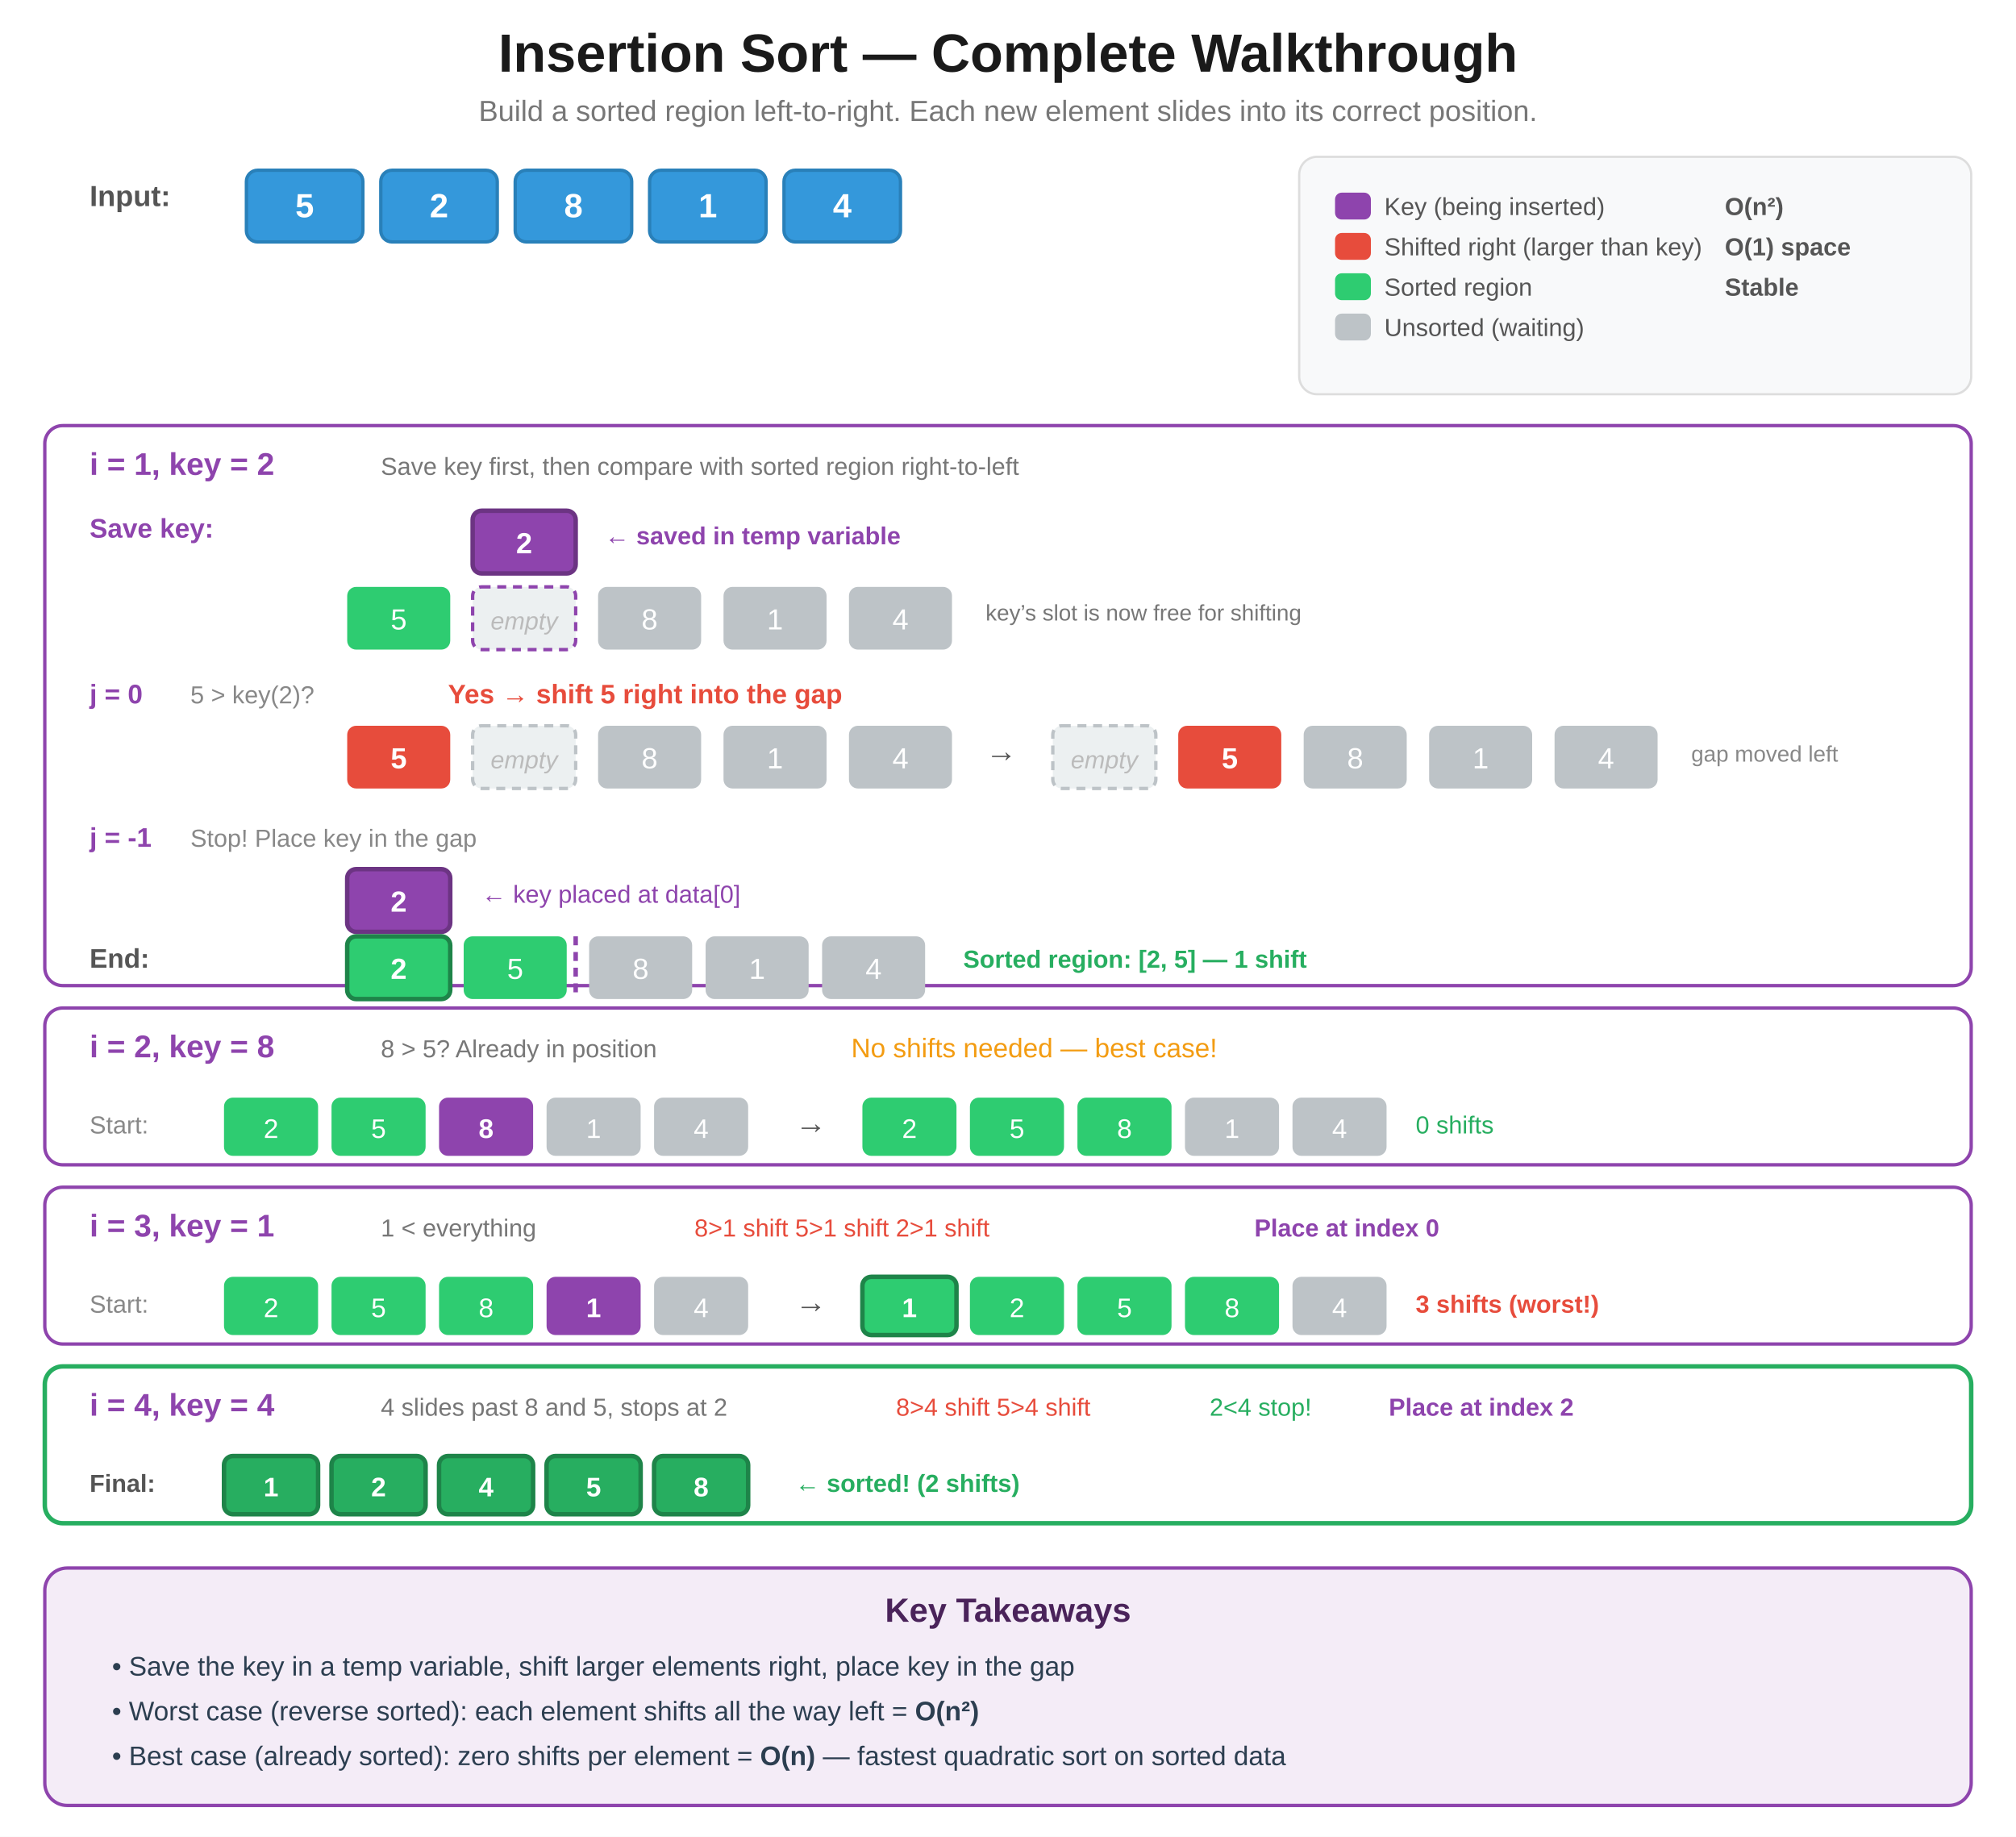
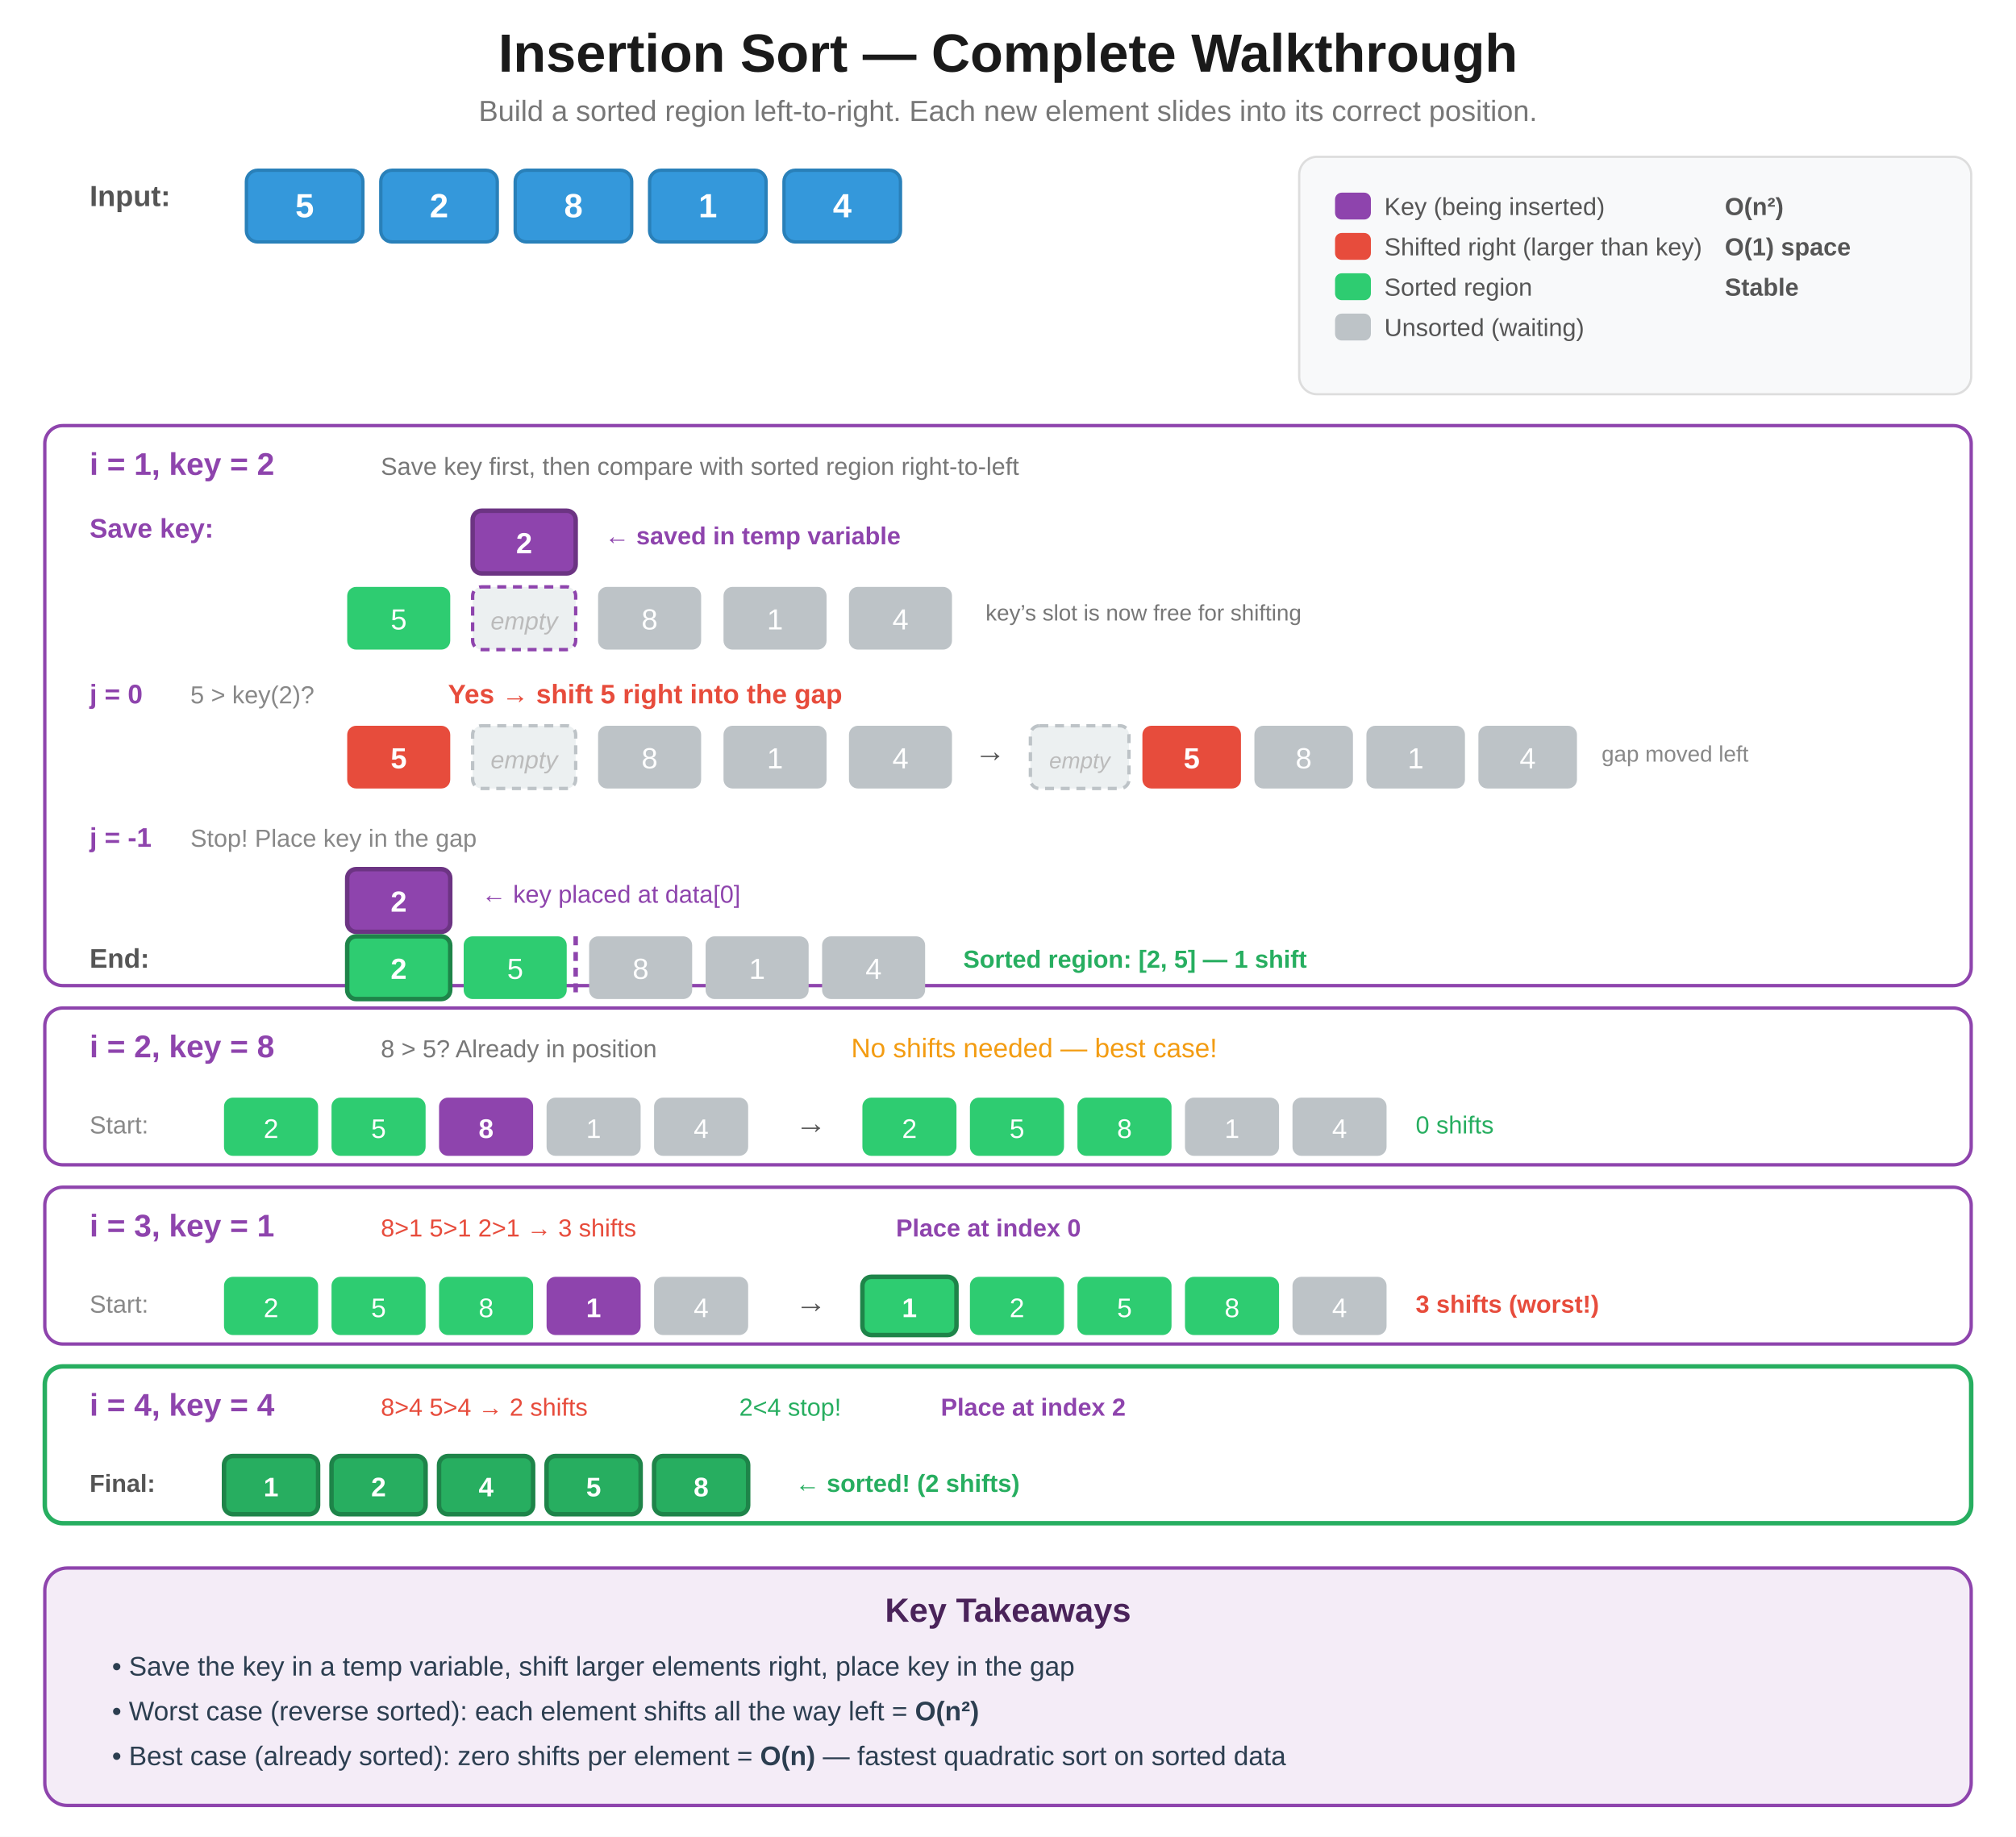
<svg xmlns="http://www.w3.org/2000/svg" viewBox="0 0 900 820" font-family="'Segoe UI', Arial, sans-serif">
  <rect width="100%" height="100%" fill="white" />
  <text x="450" y="32" text-anchor="middle" fill="#1a1a1a" font-size="24" font-weight="bold">Insertion Sort — Complete Walkthrough</text>
  <text x="450" y="54" text-anchor="middle" fill="#777" font-size="13">Build a sorted region left-to-right. Each new element slides into its correct position.</text>
  <rect x="580" y="70" width="300" height="106" rx="8" fill="#f8f9fa" stroke="#ddd" stroke-width="1" />
  <rect x="596" y="86" width="16" height="12" rx="3" fill="#8e44ad" />
  <text x="618" y="96" fill="#555" font-size="11">Key (being inserted)</text>
  <rect x="596" y="104" width="16" height="12" rx="3" fill="#e74c3c" />
  <text x="618" y="114" fill="#555" font-size="11">Shifted right (larger than key)</text>
  <rect x="596" y="122" width="16" height="12" rx="3" fill="#2ecc71" />
  <text x="618" y="132" fill="#555" font-size="11">Sorted region</text>
  <rect x="596" y="140" width="16" height="12" rx="3" fill="#bdc3c7" />
  <text x="618" y="150" fill="#555" font-size="11">Unsorted (waiting)</text>
  <text x="770" y="96" fill="#555" font-size="11" font-weight="bold">O(n²)</text>
  <text x="770" y="114" fill="#555" font-size="11" font-weight="bold">O(1) space</text>
  <text x="770" y="132" fill="#555" font-size="11" font-weight="bold">Stable</text>
  <text x="40" y="92" fill="#555" font-size="13" font-weight="bold">Input:</text>
  <rect x="110" y="76" width="52" height="32" rx="5" fill="#3498db" stroke="#2980b9" stroke-width="1.5" />
  <text x="136" y="97" text-anchor="middle" fill="#fff" font-size="15" font-weight="bold">5</text>
  <rect x="170" y="76" width="52" height="32" rx="5" fill="#3498db" stroke="#2980b9" stroke-width="1.5" />
  <text x="196" y="97" text-anchor="middle" fill="#fff" font-size="15" font-weight="bold">2</text>
  <rect x="230" y="76" width="52" height="32" rx="5" fill="#3498db" stroke="#2980b9" stroke-width="1.5" />
  <text x="256" y="97" text-anchor="middle" fill="#fff" font-size="15" font-weight="bold">8</text>
  <rect x="290" y="76" width="52" height="32" rx="5" fill="#3498db" stroke="#2980b9" stroke-width="1.5" />
  <text x="316" y="97" text-anchor="middle" fill="#fff" font-size="15" font-weight="bold">1</text>
  <rect x="350" y="76" width="52" height="32" rx="5" fill="#3498db" stroke="#2980b9" stroke-width="1.5" />
  <text x="376" y="97" text-anchor="middle" fill="#fff" font-size="15" font-weight="bold">4</text>
  <rect x="20" y="190" width="860" height="250" rx="8" fill="#fff" stroke="#8e44ad" stroke-width="1.5" />
  <text x="40" y="212" fill="#8e44ad" font-size="14" font-weight="bold">i = 1, key = 2</text>
  <text x="170" y="212" fill="#777" font-size="11">Save key first, then compare with sorted region right-to-left</text>
  <text x="40" y="240" fill="#8e44ad" font-size="12" font-weight="bold">Save key:</text>
  <rect x="211" y="228" width="46" height="28" rx="4" fill="#8e44ad" stroke="#6c3483" stroke-width="2" />
  <text x="234" y="247" text-anchor="middle" fill="#fff" font-size="13" font-weight="bold">2</text>
  <text x="270" y="243" fill="#8e44ad" font-size="11" font-weight="bold">← saved in temp variable</text>
  <rect x="155" y="262" width="46" height="28" rx="4" fill="#2ecc71" />
  <text x="178" y="281" text-anchor="middle" fill="#fff" font-size="13">5</text>
  <rect x="211" y="262" width="46" height="28" rx="4" fill="#ecf0f1" stroke="#8e44ad" stroke-width="1.5" stroke-dasharray="4,3" />
  <text x="234" y="281" text-anchor="middle" fill="#bbb" font-size="11" font-style="italic">empty</text>
  <rect x="267" y="262" width="46" height="28" rx="4" fill="#bdc3c7" />
  <text x="290" y="281" text-anchor="middle" fill="#fff" font-size="13">8</text>
  <rect x="323" y="262" width="46" height="28" rx="4" fill="#bdc3c7" />
  <text x="346" y="281" text-anchor="middle" fill="#fff" font-size="13">1</text>
  <rect x="379" y="262" width="46" height="28" rx="4" fill="#bdc3c7" />
  <text x="402" y="281" text-anchor="middle" fill="#fff" font-size="13">4</text>
  <text x="440" y="277" fill="#777" font-size="10">key’s slot is now free for shifting</text>
  <text x="40" y="314" fill="#8e44ad" font-size="12" font-weight="bold">j = 0</text>
  <text x="85" y="314" fill="#888" font-size="11">5 &gt; key(2)?</text>
  <text x="200" y="314" fill="#e74c3c" font-size="12" font-weight="bold">Yes → shift 5 right into the gap</text>
  <rect x="155" y="324" width="46" height="28" rx="4" fill="#e74c3c" />
  <text x="178" y="343" text-anchor="middle" fill="#fff" font-size="13" font-weight="bold">5</text>
  <rect x="211" y="324" width="46" height="28" rx="4" fill="#ecf0f1" stroke="#bdc3c7" stroke-width="1.5" stroke-dasharray="4,3" />
  <text x="234" y="343" text-anchor="middle" fill="#bbb" font-size="11" font-style="italic">empty</text>
  <rect x="267" y="324" width="46" height="28" rx="4" fill="#bdc3c7" />
  <text x="290" y="343" text-anchor="middle" fill="#fff" font-size="13">8</text>
  <rect x="323" y="324" width="46" height="28" rx="4" fill="#bdc3c7" />
  <text x="346" y="343" text-anchor="middle" fill="#fff" font-size="13">1</text>
  <rect x="379" y="324" width="46" height="28" rx="4" fill="#bdc3c7" />
  <text x="402" y="343" text-anchor="middle" fill="#fff" font-size="13">4</text>
-   <text x="440" y="340" fill="#555" font-size="14">→</text>
-   <rect x="470" y="324" width="46" height="28" rx="4" fill="#ecf0f1" stroke="#bdc3c7" stroke-width="1.5" stroke-dasharray="4,3" />
-   <text x="493" y="343" text-anchor="middle" fill="#bbb" font-size="11" font-style="italic">empty</text>
-   <rect x="526" y="324" width="46" height="28" rx="4" fill="#e74c3c" />
-   <text x="549" y="343" text-anchor="middle" fill="#fff" font-size="13" font-weight="bold">5</text>
-   <rect x="582" y="324" width="46" height="28" rx="4" fill="#bdc3c7" />
-   <text x="605" y="343" text-anchor="middle" fill="#fff" font-size="13">8</text>
-   <rect x="638" y="324" width="46" height="28" rx="4" fill="#bdc3c7" />
-   <text x="661" y="343" text-anchor="middle" fill="#fff" font-size="13">1</text>
-   <rect x="694" y="324" width="46" height="28" rx="4" fill="#bdc3c7" />
-   <text x="717" y="343" text-anchor="middle" fill="#fff" font-size="13">4</text>
-   <text x="755" y="340" fill="#888" font-size="10">gap moved left</text>
+   <text x="435" y="340" fill="#555" font-size="14">→</text>
+   <rect x="460" y="324" width="44" height="28" rx="4" fill="#ecf0f1" stroke="#bdc3c7" stroke-width="1.5" stroke-dasharray="4,3" />
+   <text x="482" y="343" text-anchor="middle" fill="#bbb" font-size="10" font-style="italic">empty</text>
+   <rect x="510" y="324" width="44" height="28" rx="4" fill="#e74c3c" />
+   <text x="532" y="343" text-anchor="middle" fill="#fff" font-size="13" font-weight="bold">5</text>
+   <rect x="560" y="324" width="44" height="28" rx="4" fill="#bdc3c7" />
+   <text x="582" y="343" text-anchor="middle" fill="#fff" font-size="13">8</text>
+   <rect x="610" y="324" width="44" height="28" rx="4" fill="#bdc3c7" />
+   <text x="632" y="343" text-anchor="middle" fill="#fff" font-size="13">1</text>
+   <rect x="660" y="324" width="44" height="28" rx="4" fill="#bdc3c7" />
+   <text x="682" y="343" text-anchor="middle" fill="#fff" font-size="13">4</text>
+   <text x="715" y="340" fill="#888" font-size="10">gap moved left</text>
  <text x="40" y="378" fill="#8e44ad" font-size="12" font-weight="bold">j = -1</text>
  <text x="85" y="378" fill="#888" font-size="11">Stop! Place key in the gap</text>
  <rect x="155" y="388" width="46" height="28" rx="4" fill="#8e44ad" stroke="#6c3483" stroke-width="2" />
  <text x="178" y="407" text-anchor="middle" fill="#fff" font-size="13" font-weight="bold">2</text>
  <text x="215" y="403" fill="#8e44ad" font-size="11">← key placed at data[0]</text>
  <text x="40" y="432" fill="#555" font-size="12" font-weight="bold">End:</text>
  <rect x="155" y="418" width="46" height="28" rx="4" fill="#2ecc71" stroke="#1e8449" stroke-width="2" />
  <text x="178" y="437" text-anchor="middle" fill="#fff" font-size="13" font-weight="bold">2</text>
  <rect x="207" y="418" width="46" height="28" rx="4" fill="#2ecc71" />
  <text x="230" y="437" text-anchor="middle" fill="#fff" font-size="13">5</text>
  <line x1="257" y1="418" x2="257" y2="446" stroke="#8e44ad" stroke-width="2" stroke-dasharray="4,3" />
  <rect x="263" y="418" width="46" height="28" rx="4" fill="#bdc3c7" />
  <text x="286" y="437" text-anchor="middle" fill="#fff" font-size="13">8</text>
  <rect x="315" y="418" width="46" height="28" rx="4" fill="#bdc3c7" />
  <text x="338" y="437" text-anchor="middle" fill="#fff" font-size="13">1</text>
  <rect x="367" y="418" width="46" height="28" rx="4" fill="#bdc3c7" />
  <text x="390" y="437" text-anchor="middle" fill="#fff" font-size="13">4</text>
  <text x="430" y="432" fill="#27ae60" font-size="11" font-weight="bold">Sorted region: [2, 5] — 1 shift</text>
  <rect x="20" y="450" width="860" height="70" rx="8" fill="#fff" stroke="#8e44ad" stroke-width="1.5" />
  <text x="40" y="472" fill="#8e44ad" font-size="14" font-weight="bold">i = 2, key = 8</text>
  <text x="170" y="472" fill="#777" font-size="11">8 &gt; 5? Already in position</text>
  <text x="380" y="472" fill="#f39c12" font-size="12">No shifts needed — best case!</text>
  <text x="40" y="506" fill="#888" font-size="11">Start:</text>
  <rect x="100" y="490" width="42" height="26" rx="4" fill="#2ecc71" />
  <text x="121" y="508" text-anchor="middle" fill="#fff" font-size="12">2</text>
  <rect x="148" y="490" width="42" height="26" rx="4" fill="#2ecc71" />
  <text x="169" y="508" text-anchor="middle" fill="#fff" font-size="12">5</text>
  <rect x="196" y="490" width="42" height="26" rx="4" fill="#8e44ad" />
  <text x="217" y="508" text-anchor="middle" fill="#fff" font-size="12" font-weight="bold">8</text>
  <rect x="244" y="490" width="42" height="26" rx="4" fill="#bdc3c7" />
  <text x="265" y="508" text-anchor="middle" fill="#fff" font-size="12">1</text>
  <rect x="292" y="490" width="42" height="26" rx="4" fill="#bdc3c7" />
  <text x="313" y="508" text-anchor="middle" fill="#fff" font-size="12">4</text>
  <text x="355" y="506" fill="#555" font-size="14">→</text>
  <rect x="385" y="490" width="42" height="26" rx="4" fill="#2ecc71" />
  <text x="406" y="508" text-anchor="middle" fill="#fff" font-size="12">2</text>
  <rect x="433" y="490" width="42" height="26" rx="4" fill="#2ecc71" />
  <text x="454" y="508" text-anchor="middle" fill="#fff" font-size="12">5</text>
  <rect x="481" y="490" width="42" height="26" rx="4" fill="#2ecc71" />
  <text x="502" y="508" text-anchor="middle" fill="#fff" font-size="12">8</text>
  <rect x="529" y="490" width="42" height="26" rx="4" fill="#bdc3c7" />
  <text x="550" y="508" text-anchor="middle" fill="#fff" font-size="12">1</text>
  <rect x="577" y="490" width="42" height="26" rx="4" fill="#bdc3c7" />
  <text x="598" y="508" text-anchor="middle" fill="#fff" font-size="12">4</text>
  <text x="632" y="506" fill="#27ae60" font-size="11">0 shifts</text>
  <rect x="20" y="530" width="860" height="70" rx="8" fill="#fff" stroke="#8e44ad" stroke-width="1.5" />
  <text x="40" y="552" fill="#8e44ad" font-size="14" font-weight="bold">i = 3, key = 1</text>
-   <text x="170" y="552" fill="#777" font-size="11">1 &lt; everything</text>
-   <text x="310" y="552" fill="#e74c3c" font-size="11">8&gt;1 shift  5&gt;1 shift  2&gt;1 shift</text>
-   <text x="560" y="552" fill="#8e44ad" font-size="11" font-weight="bold">Place at index 0</text>
+   <text x="170" y="552" fill="#e74c3c" font-size="11">8&gt;1  5&gt;1  2&gt;1 → 3 shifts</text>
+   <text x="400" y="552" fill="#8e44ad" font-size="11" font-weight="bold">Place at index 0</text>
  <text x="40" y="586" fill="#888" font-size="11">Start:</text>
  <rect x="100" y="570" width="42" height="26" rx="4" fill="#2ecc71" />
  <text x="121" y="588" text-anchor="middle" fill="#fff" font-size="12">2</text>
  <rect x="148" y="570" width="42" height="26" rx="4" fill="#2ecc71" />
  <text x="169" y="588" text-anchor="middle" fill="#fff" font-size="12">5</text>
  <rect x="196" y="570" width="42" height="26" rx="4" fill="#2ecc71" />
  <text x="217" y="588" text-anchor="middle" fill="#fff" font-size="12">8</text>
  <rect x="244" y="570" width="42" height="26" rx="4" fill="#8e44ad" />
  <text x="265" y="588" text-anchor="middle" fill="#fff" font-size="12" font-weight="bold">1</text>
  <rect x="292" y="570" width="42" height="26" rx="4" fill="#bdc3c7" />
  <text x="313" y="588" text-anchor="middle" fill="#fff" font-size="12">4</text>
  <text x="355" y="586" fill="#555" font-size="14">→</text>
  <rect x="385" y="570" width="42" height="26" rx="4" fill="#2ecc71" stroke="#1e8449" stroke-width="2" />
  <text x="406" y="588" text-anchor="middle" fill="#fff" font-size="12" font-weight="bold">1</text>
  <rect x="433" y="570" width="42" height="26" rx="4" fill="#2ecc71" />
  <text x="454" y="588" text-anchor="middle" fill="#fff" font-size="12">2</text>
  <rect x="481" y="570" width="42" height="26" rx="4" fill="#2ecc71" />
  <text x="502" y="588" text-anchor="middle" fill="#fff" font-size="12">5</text>
  <rect x="529" y="570" width="42" height="26" rx="4" fill="#2ecc71" />
  <text x="550" y="588" text-anchor="middle" fill="#fff" font-size="12">8</text>
  <rect x="577" y="570" width="42" height="26" rx="4" fill="#bdc3c7" />
  <text x="598" y="588" text-anchor="middle" fill="#fff" font-size="12">4</text>
  <text x="632" y="586" fill="#e74c3c" font-size="11" font-weight="bold">3 shifts (worst!)</text>
  <rect x="20" y="610" width="860" height="70" rx="8" fill="#fff" stroke="#27ae60" stroke-width="2" />
  <text x="40" y="632" fill="#8e44ad" font-size="14" font-weight="bold">i = 4, key = 4</text>
-   <text x="170" y="632" fill="#777" font-size="11">4 slides past 8 and 5, stops at 2</text>
-   <text x="400" y="632" fill="#e74c3c" font-size="11">8&gt;4 shift  5&gt;4 shift</text>
-   <text x="540" y="632" fill="#27ae60" font-size="11">2&lt;4 stop!</text>
-   <text x="620" y="632" fill="#8e44ad" font-size="11" font-weight="bold">Place at index 2</text>
+   <text x="170" y="632" fill="#e74c3c" font-size="11">8&gt;4  5&gt;4 → 2 shifts</text>
+   <text x="330" y="632" fill="#27ae60" font-size="11">2&lt;4 stop!</text>
+   <text x="420" y="632" fill="#8e44ad" font-size="11" font-weight="bold">Place at index 2</text>
  <text x="40" y="666" fill="#555" font-size="11" font-weight="bold">Final:</text>
  <rect x="100" y="650" width="42" height="26" rx="4" fill="#27ae60" stroke="#1e8449" stroke-width="2" />
  <text x="121" y="668" text-anchor="middle" fill="#fff" font-size="12" font-weight="bold">1</text>
  <rect x="148" y="650" width="42" height="26" rx="4" fill="#27ae60" stroke="#1e8449" stroke-width="2" />
  <text x="169" y="668" text-anchor="middle" fill="#fff" font-size="12" font-weight="bold">2</text>
  <rect x="196" y="650" width="42" height="26" rx="4" fill="#27ae60" stroke="#1e8449" stroke-width="2" />
  <text x="217" y="668" text-anchor="middle" fill="#fff" font-size="12" font-weight="bold">4</text>
  <rect x="244" y="650" width="42" height="26" rx="4" fill="#27ae60" stroke="#1e8449" stroke-width="2" />
  <text x="265" y="668" text-anchor="middle" fill="#fff" font-size="12" font-weight="bold">5</text>
  <rect x="292" y="650" width="42" height="26" rx="4" fill="#27ae60" stroke="#1e8449" stroke-width="2" />
  <text x="313" y="668" text-anchor="middle" fill="#fff" font-size="12" font-weight="bold">8</text>
  <text x="355" y="666" fill="#27ae60" font-size="11" font-weight="bold">← sorted! (2 shifts)</text>
  <rect x="20" y="700" width="860" height="106" rx="10" fill="#f4ecf7" stroke="#8e44ad" stroke-width="1.5" />
  <text x="450" y="724" text-anchor="middle" fill="#4a235a" font-size="15" font-weight="bold">Key Takeaways</text>
  <text x="50" y="748" fill="#2c3e50" font-size="12">• Save the key in a temp variable, shift larger elements right, place key in the gap</text>
  <text x="50" y="768" fill="#2c3e50" font-size="12">• Worst case (reverse sorted): each element shifts all the way left = <tspan font-weight="bold">O(n²)</tspan>
  </text>
  <text x="50" y="788" fill="#2c3e50" font-size="12">• Best case (already sorted): zero shifts per element = <tspan font-weight="bold">O(n)</tspan> — fastest quadratic sort on sorted data</text>
</svg>
